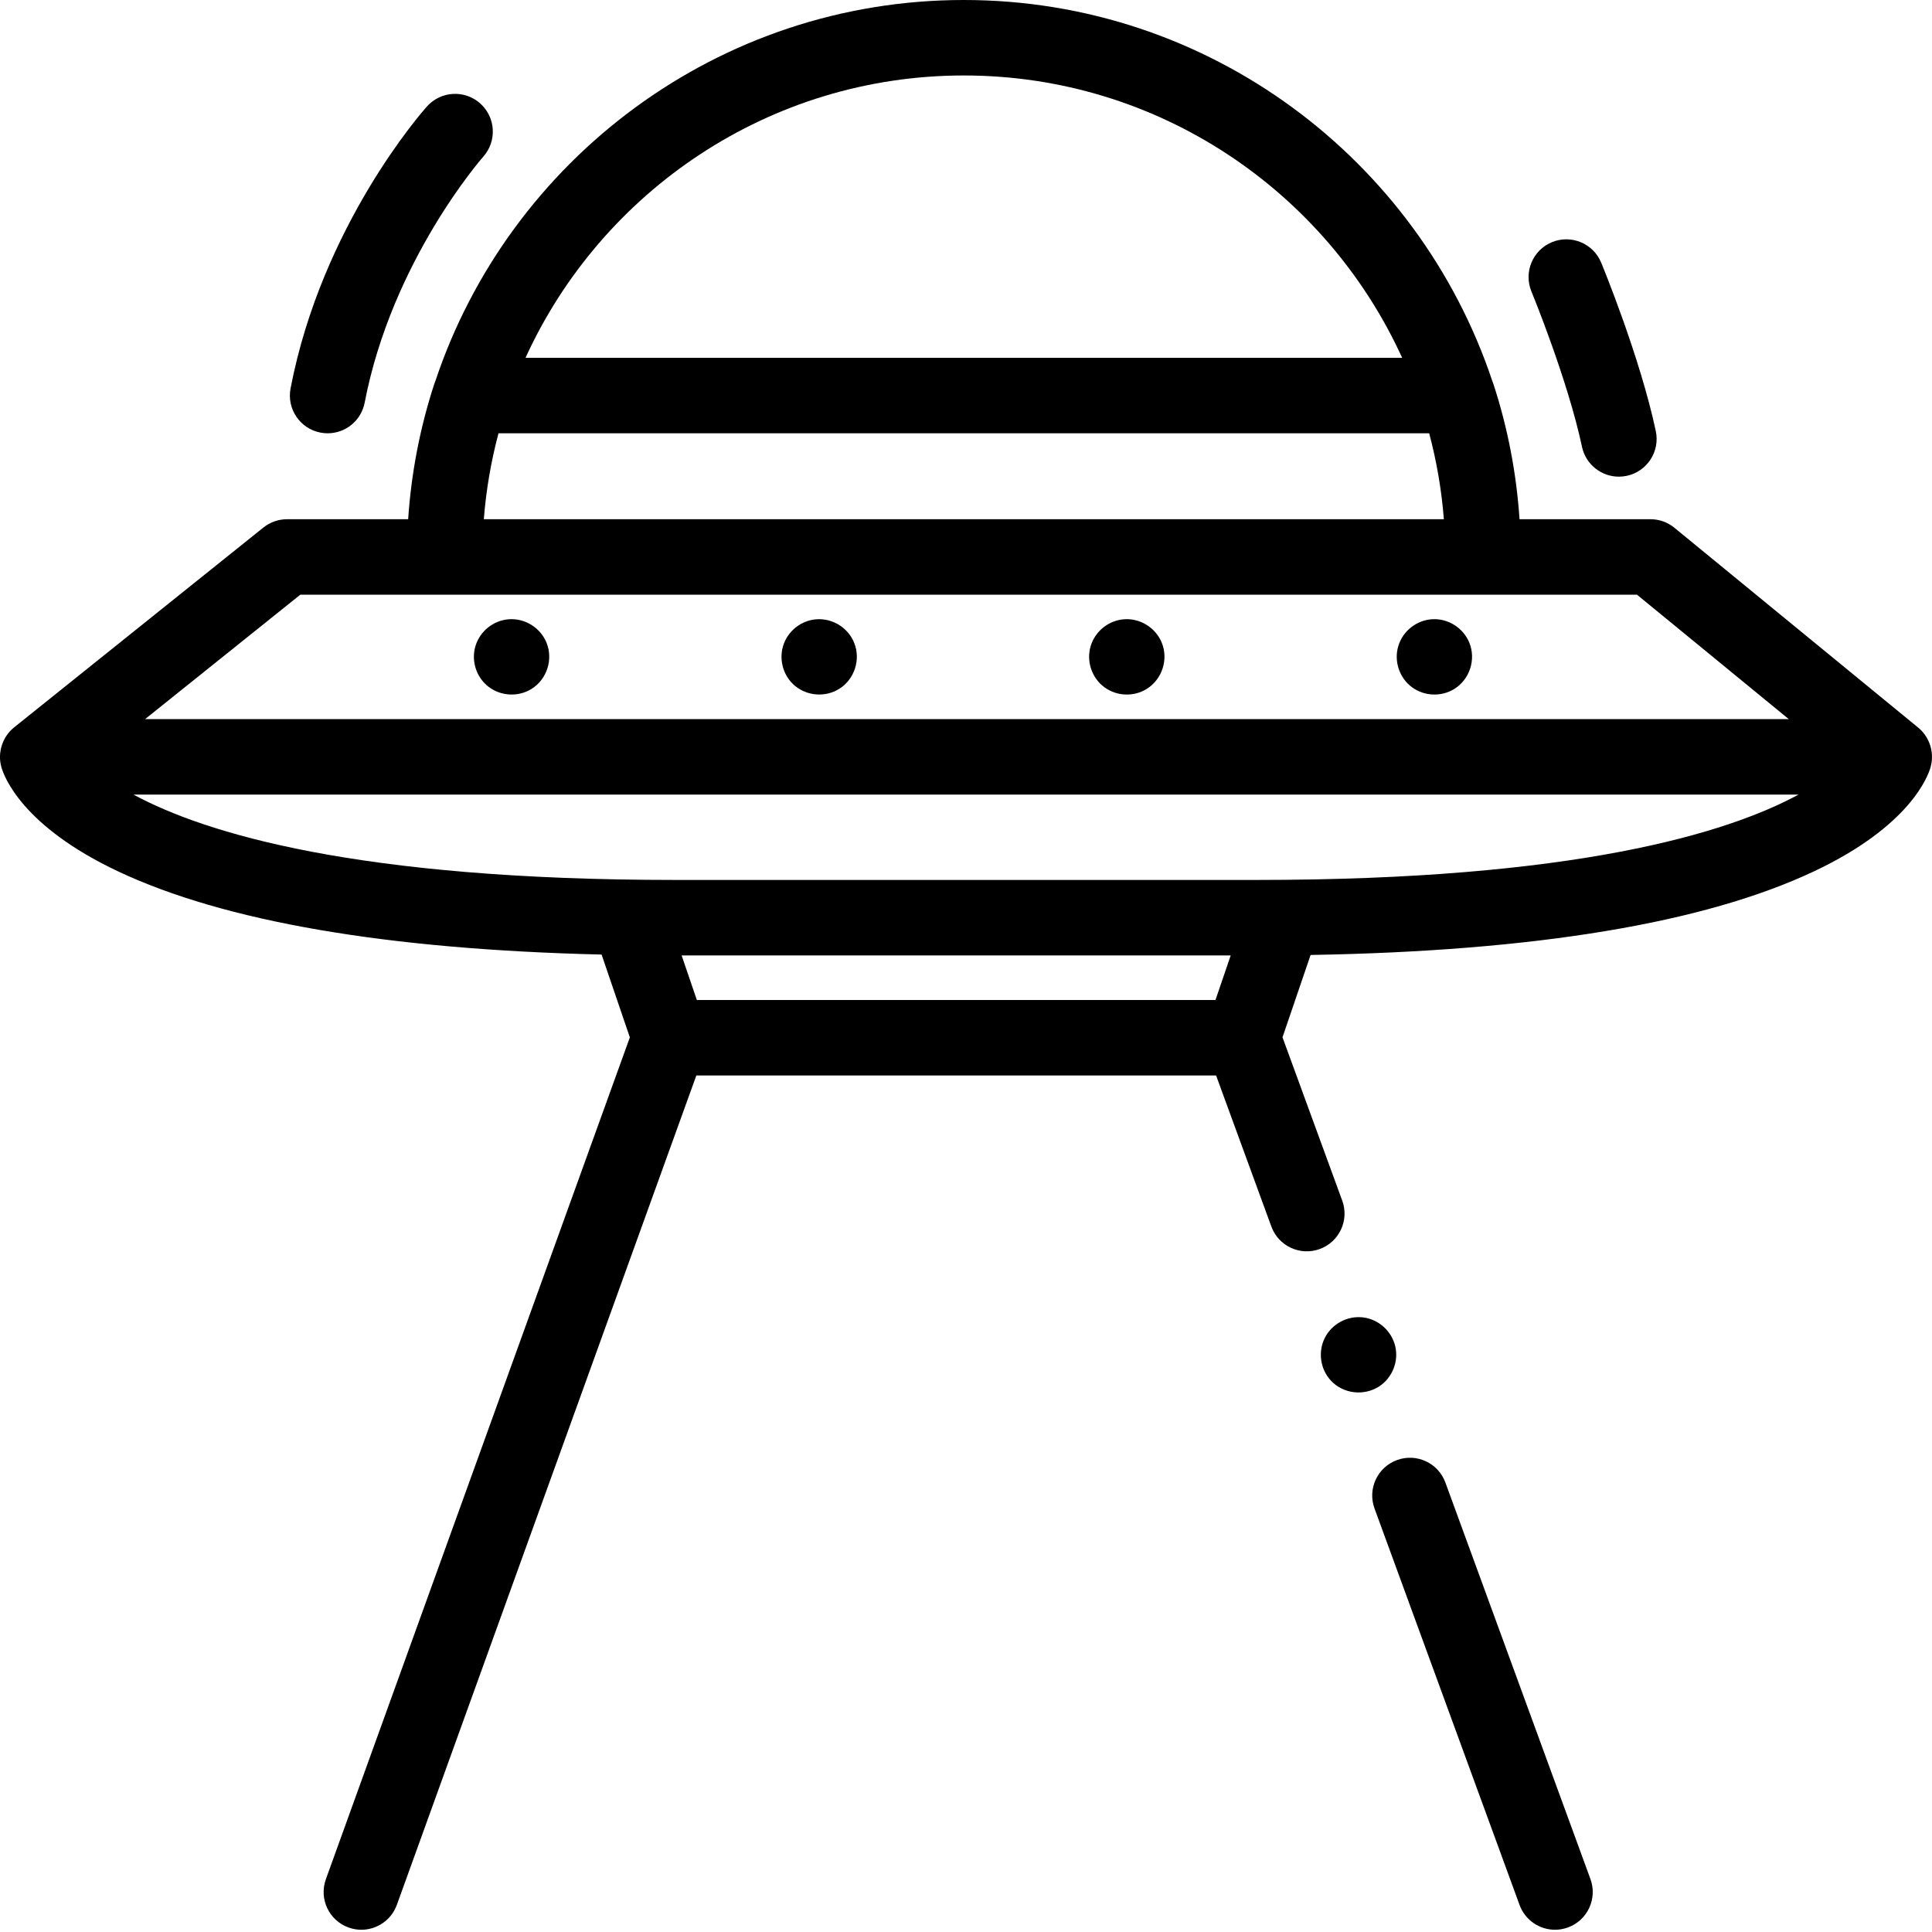
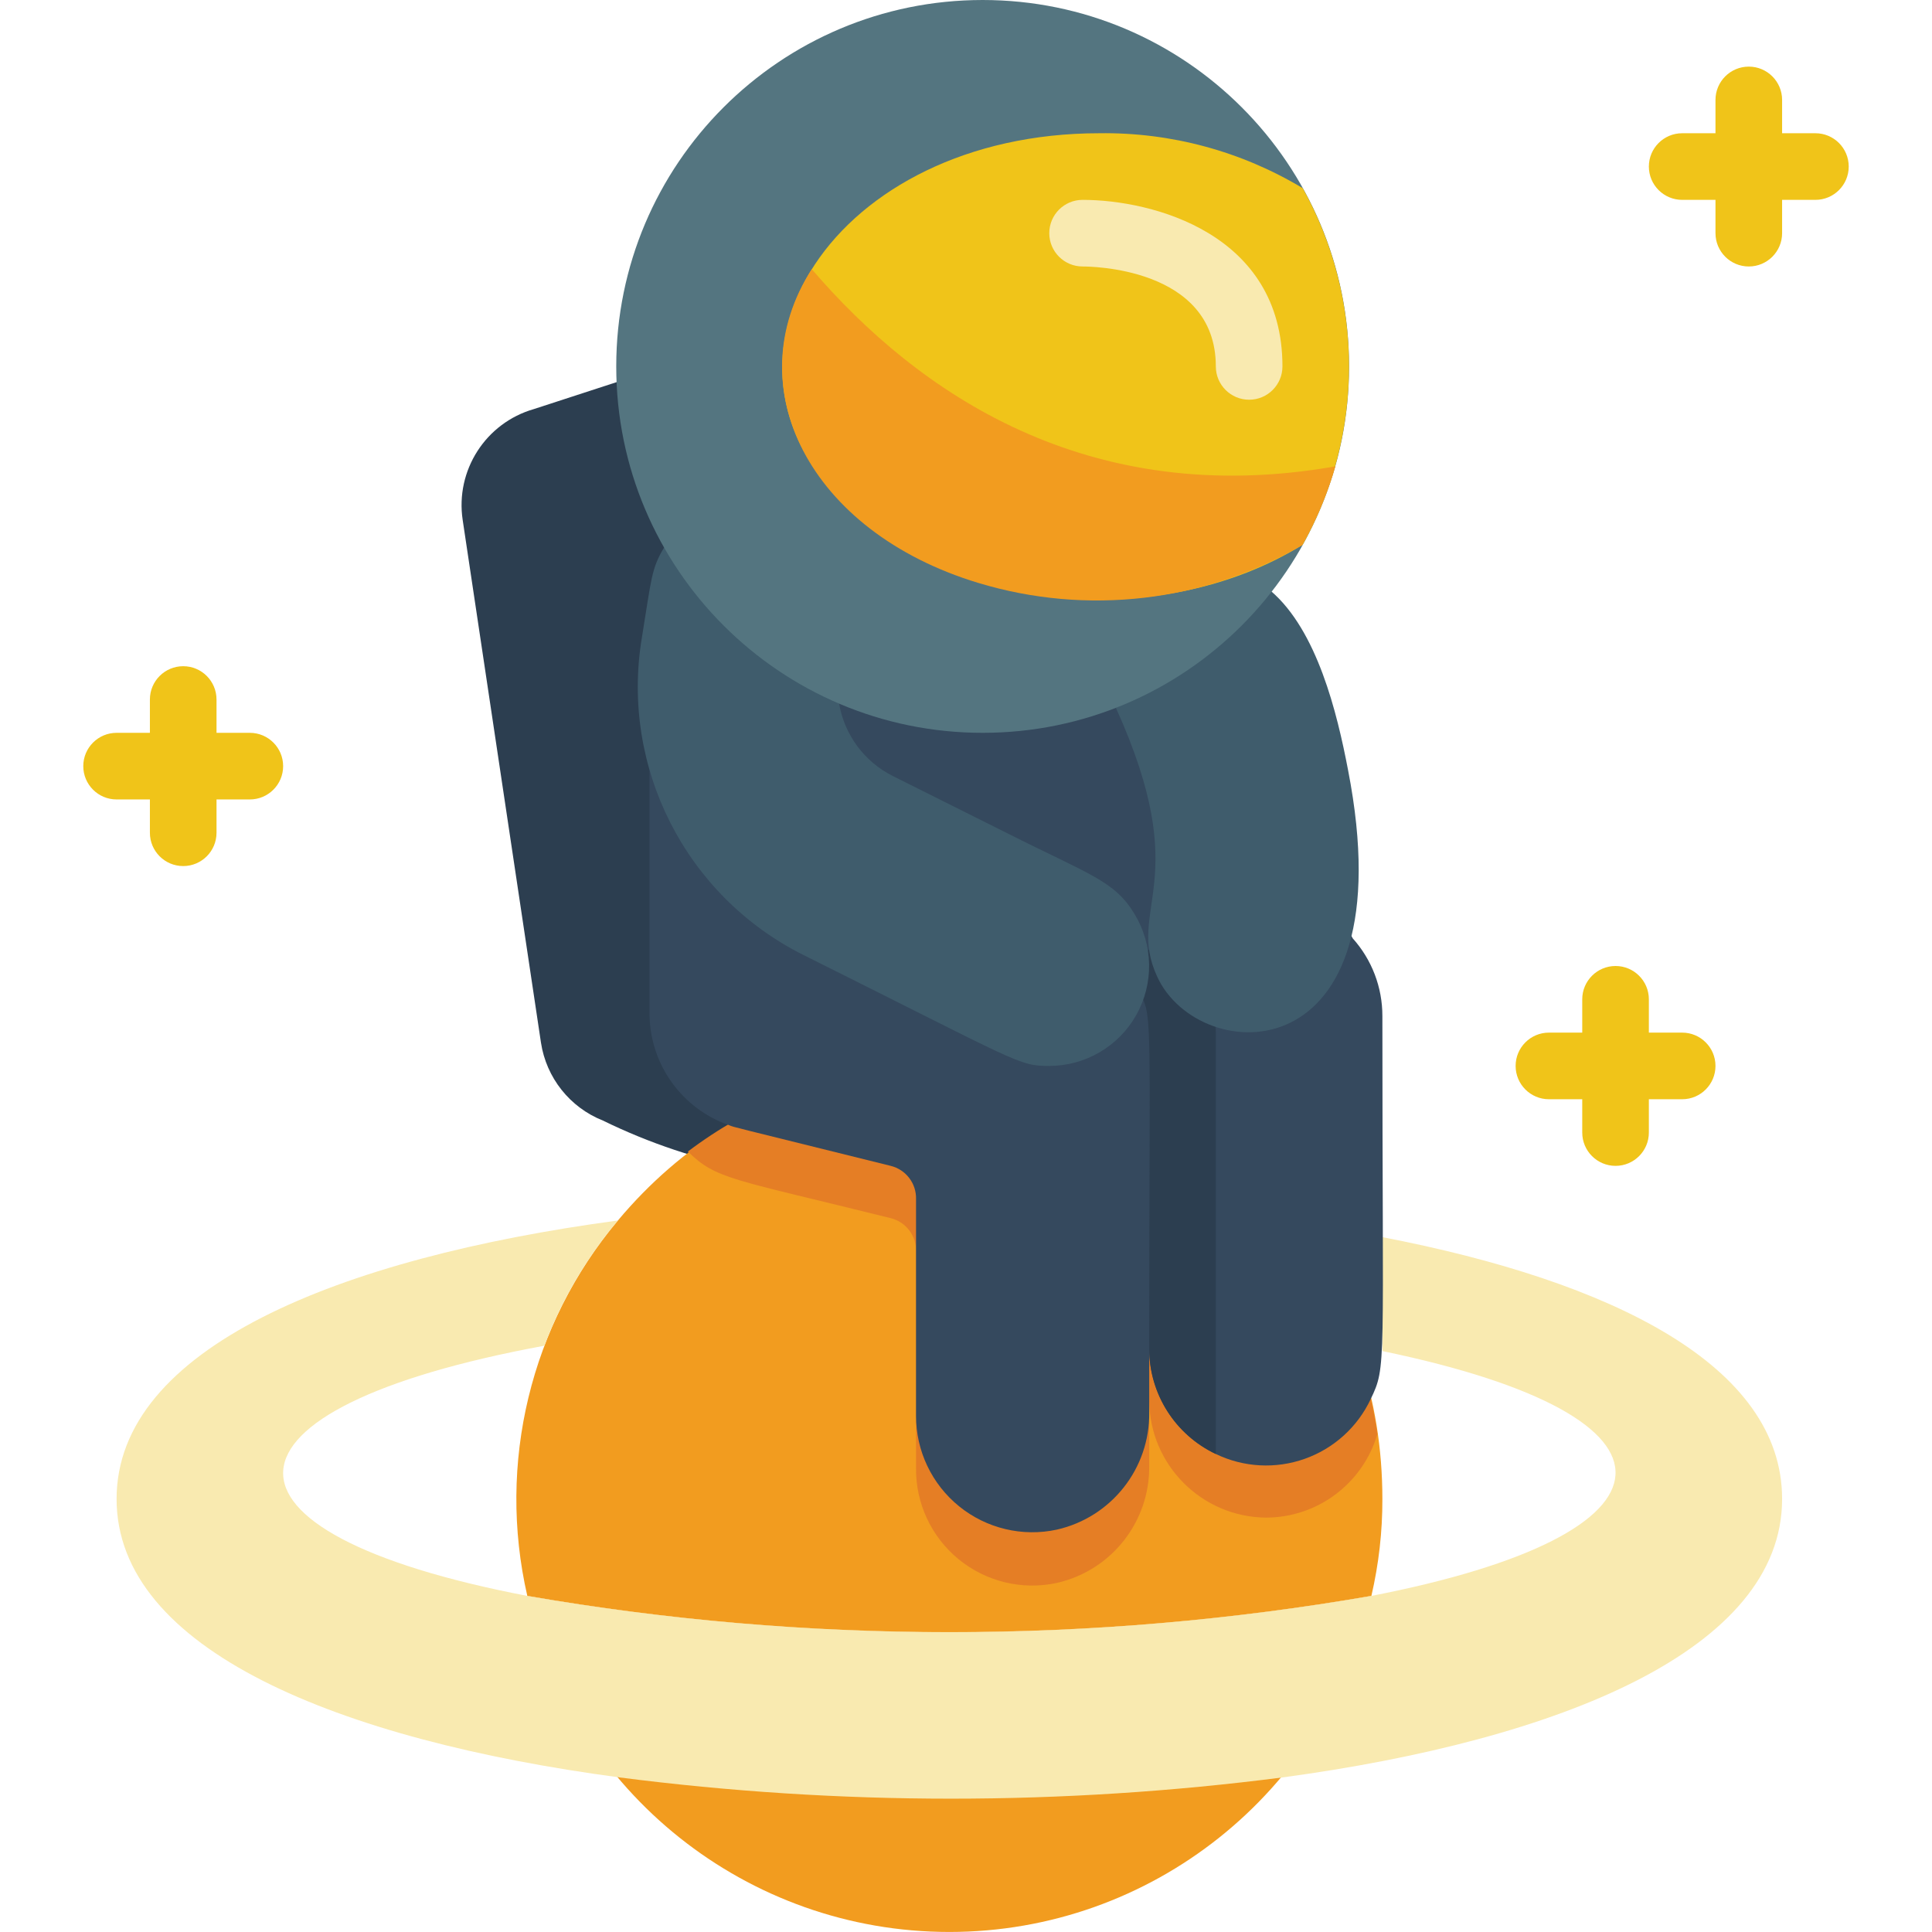
- <svg xmlns="http://www.w3.org/2000/svg" height="512pt" viewBox="0 0 512.001 512" width="512pt">
-   <path d="m511.902 201.973c.488-3.418-.879-6.949-3.551-9.141l-64.609-52.965c-1.789-1.469-4.027-2.27-6.34-2.27h-34.711c-.82-12.242-3.137-24.273-6.938-35.887-.086-.262-.18-.52-.289-.77-19.57-58.59-74.949-100.941-140.035-100.941-65.086 0-120.461 42.348-140.035 100.938-.105.254-.203.512-.293.777-3.797 11.609-6.117 23.641-6.934 35.887h-32.098c-2.277 0-4.48.773-6.258 2.195l-66.074 52.969c-3.078 2.469-4.445 6.684-3.383 10.492.703 2.516 5.492 15.672 30.949 27.672 28.199 13.293 71.25 20.688 128.125 22.039l7.488 21.949-80.555 223.09c-1.875 5.195.812 10.926 6.008 12.801 1.121.406 2.27.598 3.398.598 4.094 0 7.934-2.535 9.406-6.605l79.363-219.785h137.742l14.645 40.031c1.898 5.188 7.641 7.855 12.828 5.957 5.188-1.898 7.855-7.641 5.957-12.828l-15.832-43.277 7.445-21.824c59.484-1.012 104.316-8.445 133.375-22.145 25.457-12 30.242-25.16 30.945-27.676.117-.418.199-.852.258-1.281zm-129.262-64.371h-254.422c.609-7.812 1.93-15.422 3.887-22.777h246.645c1.957 7.355 3.281 14.965 3.891 22.777zm-127.211-117.602c51.543 0 96.043 30.727 116.156 74.82h-232.316c20.117-44.094 64.617-74.82 116.16-74.82zm-175.848 137.602h38.234.012 275.203.012 40.781l40.211 32.965h-435.578zm105.09 107.41-4.031-11.812h145.508l-4.031 11.812zm148.367-31.816h-154.078c-84.41 0-124.711-12.402-143.59-22.625h441.262c-18.875 10.223-59.172 22.625-143.594 22.625zm0 0" />
-   <path d="m144.805 170.258c-1.637-3.93-5.688-6.457-9.949-6.148-4.078.297-7.629 3.133-8.836 7.031-1.215 3.949.18 8.367 3.469 10.875 3.277 2.5 7.855 2.73 11.363.559 4.102-2.539 5.809-7.863 3.953-12.316zm0 0" />
-   <path d="m226.328 170.258c-1.539-3.691-5.195-6.137-9.195-6.168-4.082-.031-7.836 2.535-9.336 6.32-1.578 3.977-.379 8.699 2.949 11.402 3.297 2.676 8.004 2.992 11.625.762 4.105-2.531 5.812-7.863 3.957-12.316zm0 0" />
-   <path d="m307.852 170.258c-1.613-3.863-5.582-6.387-9.773-6.16-4.16.227-7.816 3.098-9.027 7.082-1.215 3.988.246 8.453 3.605 10.934 3.266 2.41 7.781 2.605 11.23.461 4.098-2.547 5.828-7.848 3.965-12.316zm0 0" />
-   <path d="m389.363 170.258c-1.613-3.867-5.566-6.387-9.766-6.16-4.16.227-7.812 3.098-9.023 7.082-1.215 3.988.246 8.453 3.605 10.934 3.262 2.41 7.777 2.605 11.23.461 4.102-2.547 5.812-7.855 3.953-12.316zm0 0" />
-   <path d="m383.043 392.887c-1.895-5.184-7.641-7.855-12.828-5.953-5.188 1.895-7.852 7.641-5.953 12.828l38.441 105.078c1.48 4.051 5.312 6.566 9.391 6.566 1.141 0 2.301-.199 3.434-.613 5.188-1.898 7.855-7.641 5.957-12.828zm0 0" />
-   <path d="m365.57 367.367c3.422-2.281 5.129-6.582 4.184-10.586-.953-4.027-4.375-7.137-8.488-7.652-4.188-.523-8.352 1.723-10.215 5.504-1.816 3.688-1.148 8.254 1.664 11.258 3.32 3.547 8.82 4.121 12.855 1.477zm0 0" />
-   <path d="m84.934 114.645c.641.121 1.273.18 1.898.18 4.699 0 8.891-3.328 9.809-8.117 7.215-37.574 31.086-64.793 31.418-65.172 3.676-4.113 3.328-10.426-.781-14.109-4.113-3.688-10.438-3.34-14.121.773-1.133 1.266-27.848 31.465-36.156 74.734-1.043 5.426 2.512 10.668 7.934 11.711zm0 0" />
-   <path d="m419.242 118.398c1 4.703 5.152 7.922 9.773 7.922.688 0 1.387-.07 2.09-.219 5.402-1.148 8.852-6.461 7.699-11.863-4.168-19.602-14.055-43.625-14.473-44.637-2.109-5.102-7.957-7.527-13.062-5.418-5.102 2.109-7.531 7.957-5.422 13.062.098.227 9.613 23.363 13.395 41.152zm0 0" />
+ <svg xmlns="http://www.w3.org/2000/svg" height="512" viewBox="0 0 53 58" width="512">
+   <g id="019---Astronaut-Sitting-On-Planet" fill="none">
+     <path id="Shape" d="m15.6 33.64c-.992-.394-1.7-1.285-1.86-2.34l-2.35-15.69c-.224-1.49.692-2.915 2.14-3.33l7-2.28-.53 25.11c-1.525-.294-3.005-.788-4.4-1.47z" fill="#2c3e50" />
+     <path id="Shape" d="m39 45c.003.979-.108 1.956-.33 2.91-8.384 1.455-16.956 1.455-25.34 0-.911-3.975.096-8.148 2.72-11.27 7.72-9.22 22.95-3.81 22.95 8.36z" fill="#f29c1f" />
+     <path id="Shape" d="m38.85 43.05c-.435 1.488-1.8 2.51-3.35 2.51-1.924-.022-3.478-1.576-3.5-3.5v1.94c.023 1.68-1.132 3.147-2.77 3.52-1.04.226-2.126-.035-2.95-.709-.824-.674-1.295-1.687-1.28-2.751v-6.49c.014-.471-.303-.887-.76-1-4.79-1.19-5.23-1.16-6.09-2 3.664-2.769 8.517-3.399 12.766-1.659 4.25 1.741 7.266 5.595 7.934 10.139z" fill="#e57e25" />
+     <path id="Shape" d="m38.67 47.91c-1.356 5.905-6.612 10.089-12.67 10.089s-11.314-4.185-12.67-10.089c8.384 1.45 16.956 1.45 25.34 0z" fill="#f29c1f" />
+     <path id="Shape" d="m51 45c0 4.52-6.64 7.23-15 8.36-6.606.85-13.294.85-19.9 0-8.46-1.13-15.1-3.84-15.1-8.36s6.64-7.23 15.05-8.36c-.943 1.12-1.69 2.391-2.21 3.76-10.25 1.89-10.48 5.6-.51 7.51 8.384 1.45 16.956 1.45 25.34 0 9.54-1.85 9.89-5.37.33-7.35v-3.42c6.91 1.33 12 3.86 12 7.86z" fill="#f9eab0" />
+     <path id="Shape" d="m39 30.5c0 10.63.13 10.5-.35 11.5-.394.839-1.107 1.486-1.981 1.795-.874.31-1.835.258-2.669-.145-1.214-.581-1.99-1.804-2-3.15v1.9c.023 1.68-1.132 3.147-2.77 3.52-1.033.224-2.112-.032-2.934-.697-.822-.665-1.299-1.666-1.296-2.723v-6.5c.014-.471-.303-.887-.76-1-5.07-1.26-4.64-1.14-4.85-1.22-1.406-.489-2.36-1.801-2.39-3.29v-10.93l15.78-1.12 5.33 9.73c.574.64.891 1.47.89 2.33z" fill="#35495e" />
+     <path id="Shape" d="m34 31v12.65c-1.221-.574-2-1.801-2-3.15 0-10.53.13-10-.37-10.81-.174-.456.006-.971.427-1.219.421-.248.959-.155 1.273.219.43.695.661 1.493.67 2.31z" fill="#2c3e50" />
+     <g fill="#f0c419">
+       <path id="Shape" d="m3 26c-.552 0-1-.448-1-1v-4c0-.552.448-1 1-1s1 .448 1 1v4c0 .552-.448 1-1 1z" />
+       <path id="Shape" d="m5 24h-4c-.552 0-1-.448-1-1s.448-1 1-1h4c.552 0 1 .448 1 1s-.448 1-1 1z" />
+       <path id="Shape" d="m50 8c-.552 0-1-.448-1-1v-4c0-.552.448-1 1-1s1 .448 1 1v4c0 .552-.448 1-1 1z" />
+       <path id="Shape" d="m52 6h-4c-.552 0-1-.448-1-1s.448-1 1-1h4c.552 0 1 .448 1 1s-.448 1-1 1z" />
+     </g>
+     <path id="Shape" d="m17.44 16.43c-.39.65-.38.93-.67 2.71-.65 3.897 1.317 7.762 4.85 9.53 6.5 3.24 6.45 3.33 7.38 3.33 1.084-.001 2.083-.586 2.613-1.531.531-.945.51-2.103-.053-3.029-.6-1-1.35-1.18-3.83-2.43l-3.42-1.71c-.857-.427-1.459-1.237-1.62-2.18z" fill="#3f5c6c" />
+     <path id="Shape" d="m31 21.25c2.38 5.25.28 6 1.24 8.07 1.25 2.74 7.52 3 5.73-6.2-.33-1.73-.93-4.19-2.32-5.38z" fill="#3f5c6c" />
+     <path id="Shape" d="m46 35c-.552 0-1-.448-1-1v-4c0-.552.448-1 1-1s1 .448 1 1v4c0 .552-.448 1-1 1z" fill="#f0c419" />
+     <path id="Shape" d="m48 33h-4c-.552 0-1-.448-1-1s.448-1 1-1h4c.552 0 1 .448 1 1s-.448 1-1 1z" fill="#f0c419" />
+     <path id="Shape" d="m16 11c0 6.075 4.925 11 11 11s11-4.925 11-11c0-6.075-4.925-11-11-11s-11 4.925-11 11z" fill="#547580" />
+     <path id="Shape" d="m36.61 16.35c-4.12 2.57-10.33 2.07-13.61-1.05-4.84-4.57-.42-11.3 7.5-11.3 2.151-.031 4.267.541 6.11 1.65 1.852 3.326 1.852 7.374 0 10.7z" fill="#f0c419" />
+     <path id="Shape" d="m35 12c-.552 0-1-.448-1-1 0-3-3.84-3-4-3-.552 0-1-.448-1-1s.448-1 1-1c2.08 0 6 1 6 5 0 .552-.448 1-1 1z" fill="#f9eab0" />
+     <path id="Shape" d="m37.59 14c-.239.826-.575 1.622-1 2.37-2.944 1.707-6.463 2.116-9.72 1.13-5.09-1.54-7.26-5.9-5-9.42 3.18 3.71 8.28 7.23 15.72 5.92z" fill="#f29c1f" />
+   </g>
</svg>
